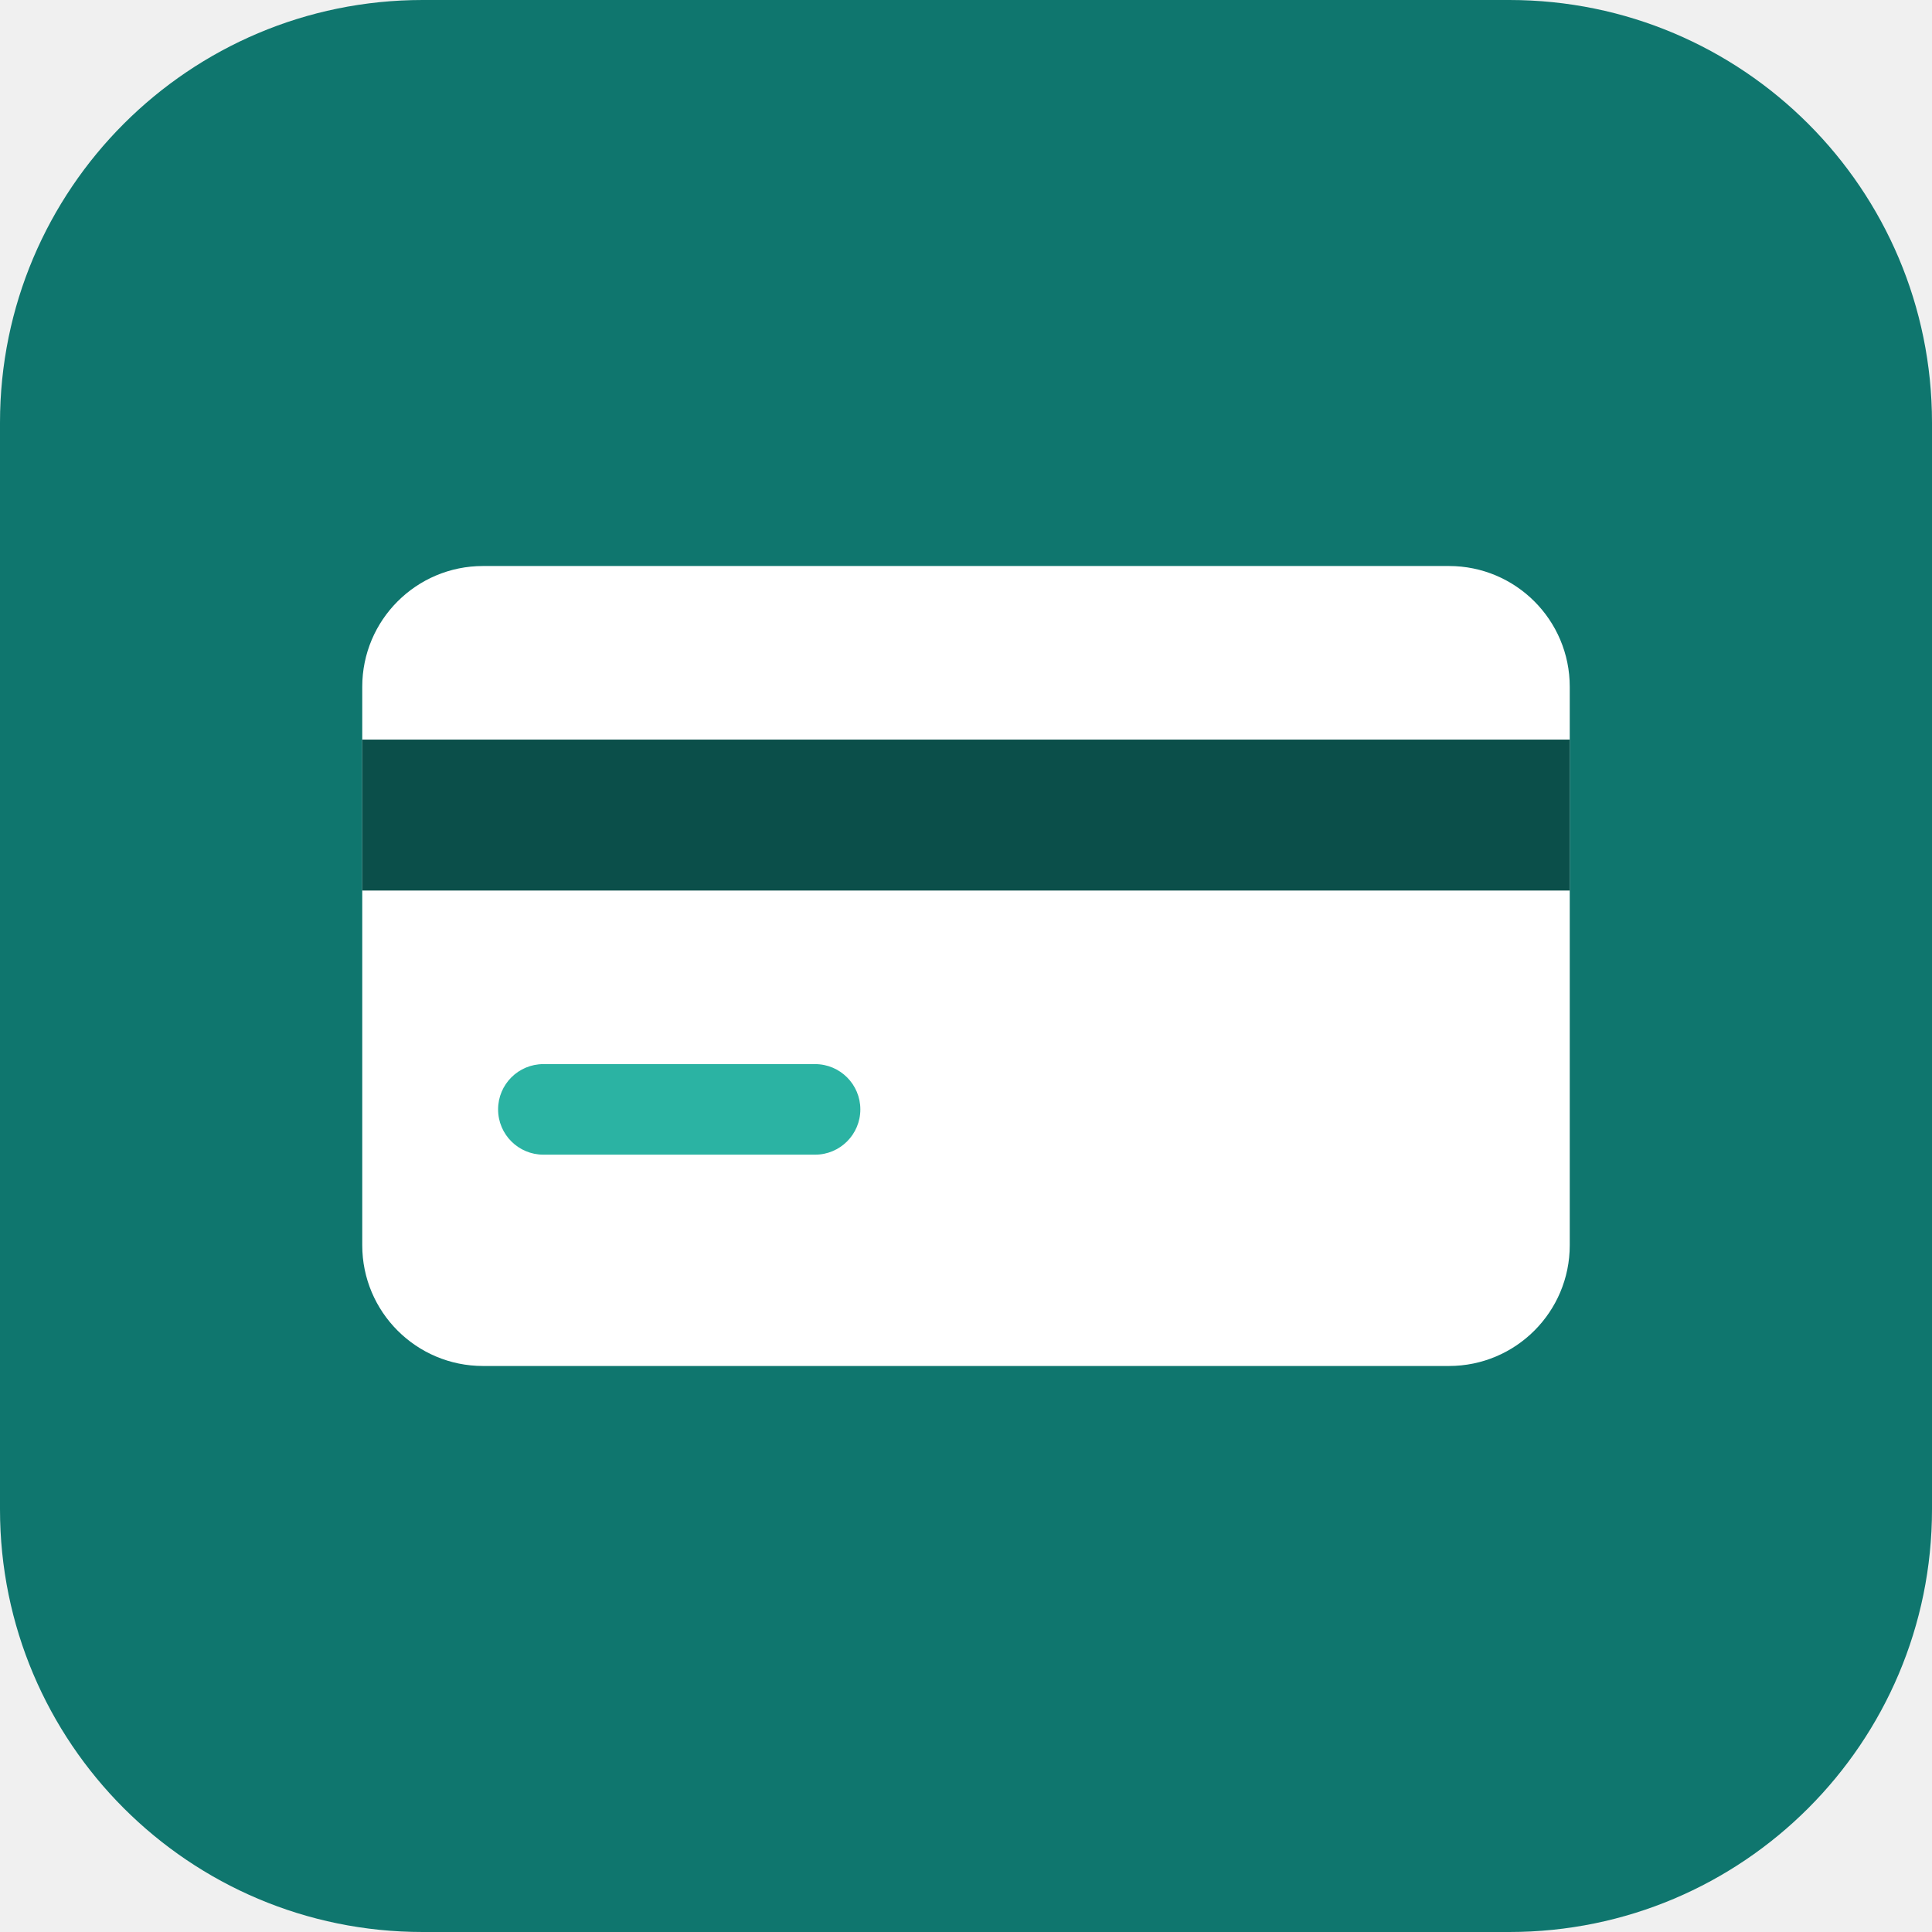
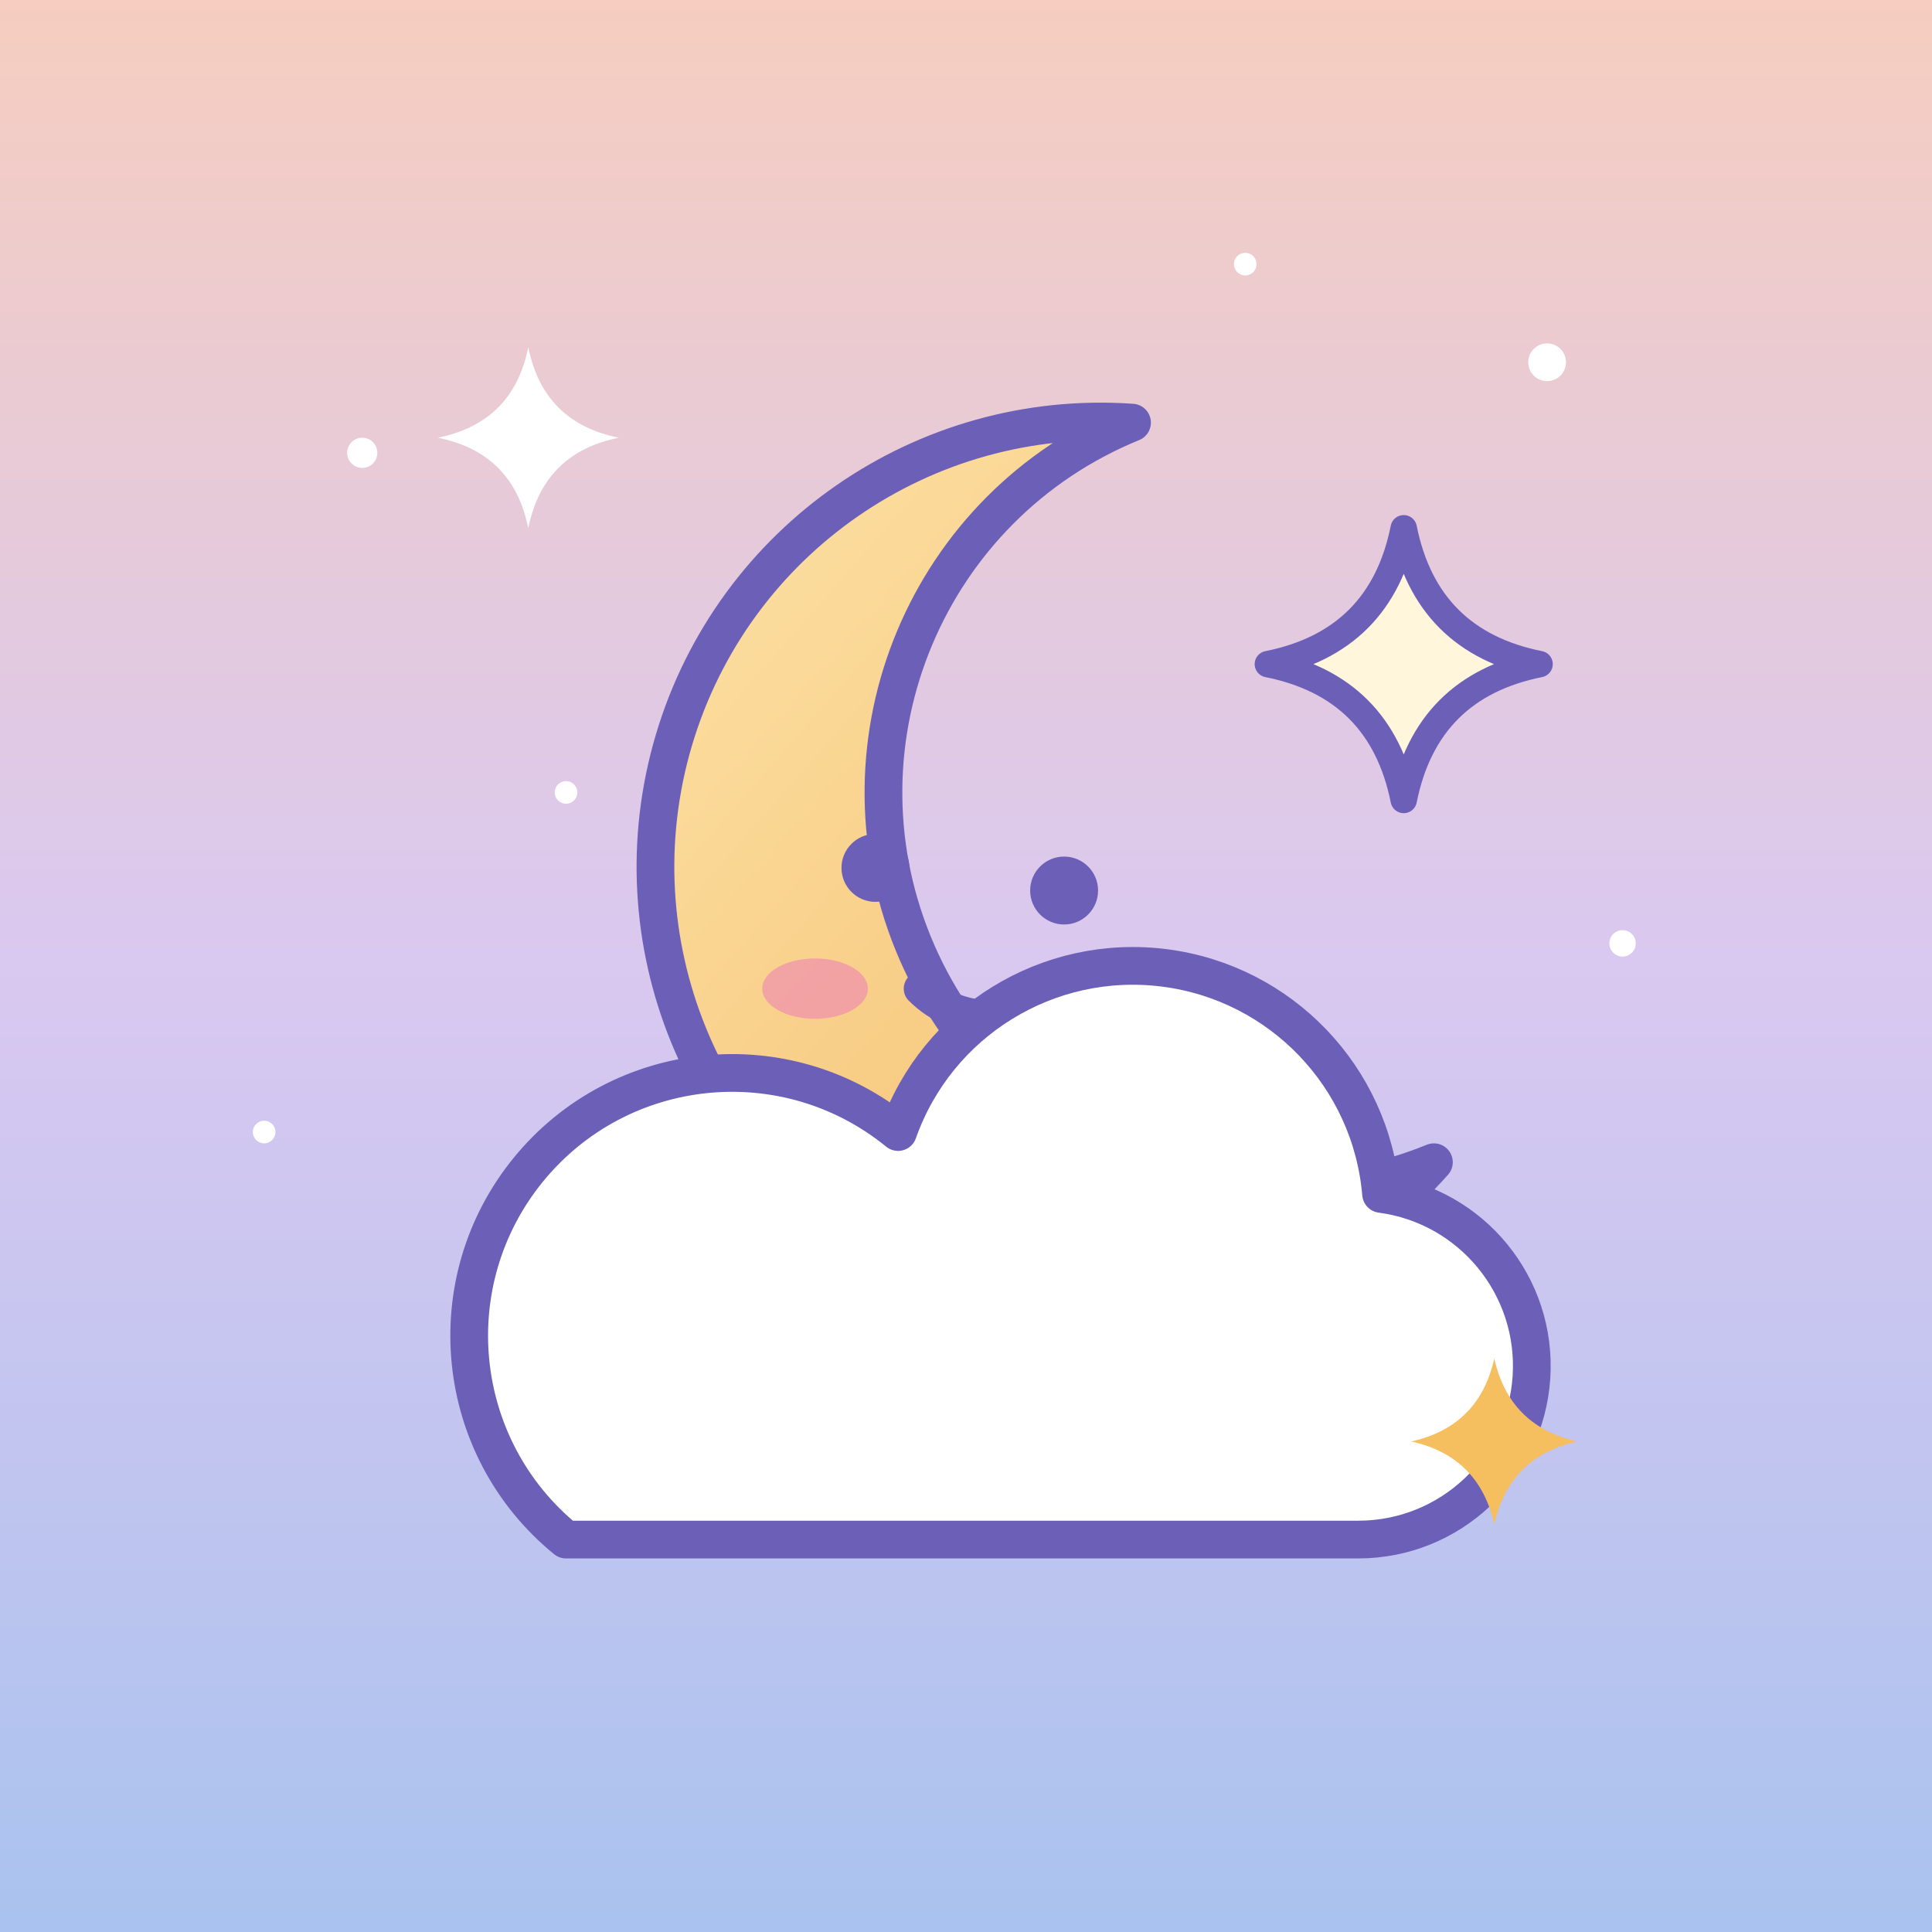
<svg xmlns="http://www.w3.org/2000/svg" viewBox="0 0 512 512">
-   <rect width="512" height="512" rx="112" fill="#0f766e" />
-   <rect x="96" y="150" width="320" height="212" rx="32" fill="#ffffff" />
-   <rect x="96" y="196" width="320" height="40" fill="#0b4f4a" />
-   <rect x="132" y="282" width="96" height="24" rx="12" fill="#2bb3a3" />
+   <defs>
+     <linearGradient id="sky" x1="0" y1="0" x2="0" y2="1">
+       <stop offset="0" stop-color="#f6cdbf" />
+       <stop offset=".5" stop-color="#d9c8f0" />
+       <stop offset="1" stop-color="#a9c2ef" />
+     </linearGradient>
+     <linearGradient id="moon" x1="0" y1="0" x2="1" y2="1">
+       <stop offset="0" stop-color="#fde3a7" />
+       <stop offset="1" stop-color="#f3b866" />
+     </linearGradient>
+   </defs>
+   <rect width="512" height="512" fill="url(#sky)" />
+   <g fill="#ffffff">
+     <circle cx="96" cy="120" r="4" />
+     <circle cx="410" cy="96" r="5" />
+     <circle cx="150" cy="210" r="3" />
+     <circle cx="430" cy="250" r="3.5" />
+     <circle cx="70" cy="300" r="3" />
+     <circle cx="330" cy="70" r="3" />
+   </g>
+   <path d="M300 112a118 118 0 1 0 80 196 96 96 0 0 1-80-196z" fill="url(#moon)" stroke="#6c5fb8" stroke-width="10" stroke-linejoin="round" />
+   <circle cx="232" cy="230" r="9" fill="#6c5fb8" />
+   <circle cx="282" cy="236" r="9" fill="#6c5fb8" />
+   <path d="M244 262c10 10 26 10 36 0" fill="none" stroke="#6c5fb8" stroke-width="9" stroke-linecap="round" />
+   <ellipse cx="216" cy="262" rx="14" ry="8" fill="#ef8fae" opacity=".7" />
+   <path d="M372 140Q378 170 408 176Q378 182 372 212Q366 182 336 176Q366 170 372 140Z" fill="#fff6dc" stroke="#6c5fb8" stroke-width="7" stroke-linejoin="round" />
+   <path d="M140 92Q144 112 164 116Q144 120 140 140Q136 120 116 116Q136 112 140 92Z" fill="#ffffff" />
+   <g fill="#ffffff" stroke="#6c5fb8" stroke-width="10" stroke-linejoin="round">
+     <path d="M150 408h210a46 46 0 0 0 6-91.6A66 66 0 0 0 238 300a52 52 0 0 0-88 108z" />
+   </g>
+   <path d="M396 360Q400 378 418 382Q400 386 396 404Q392 386 374 382Q392 378 396 360Z" fill="#f5bf5f" />
</svg>
